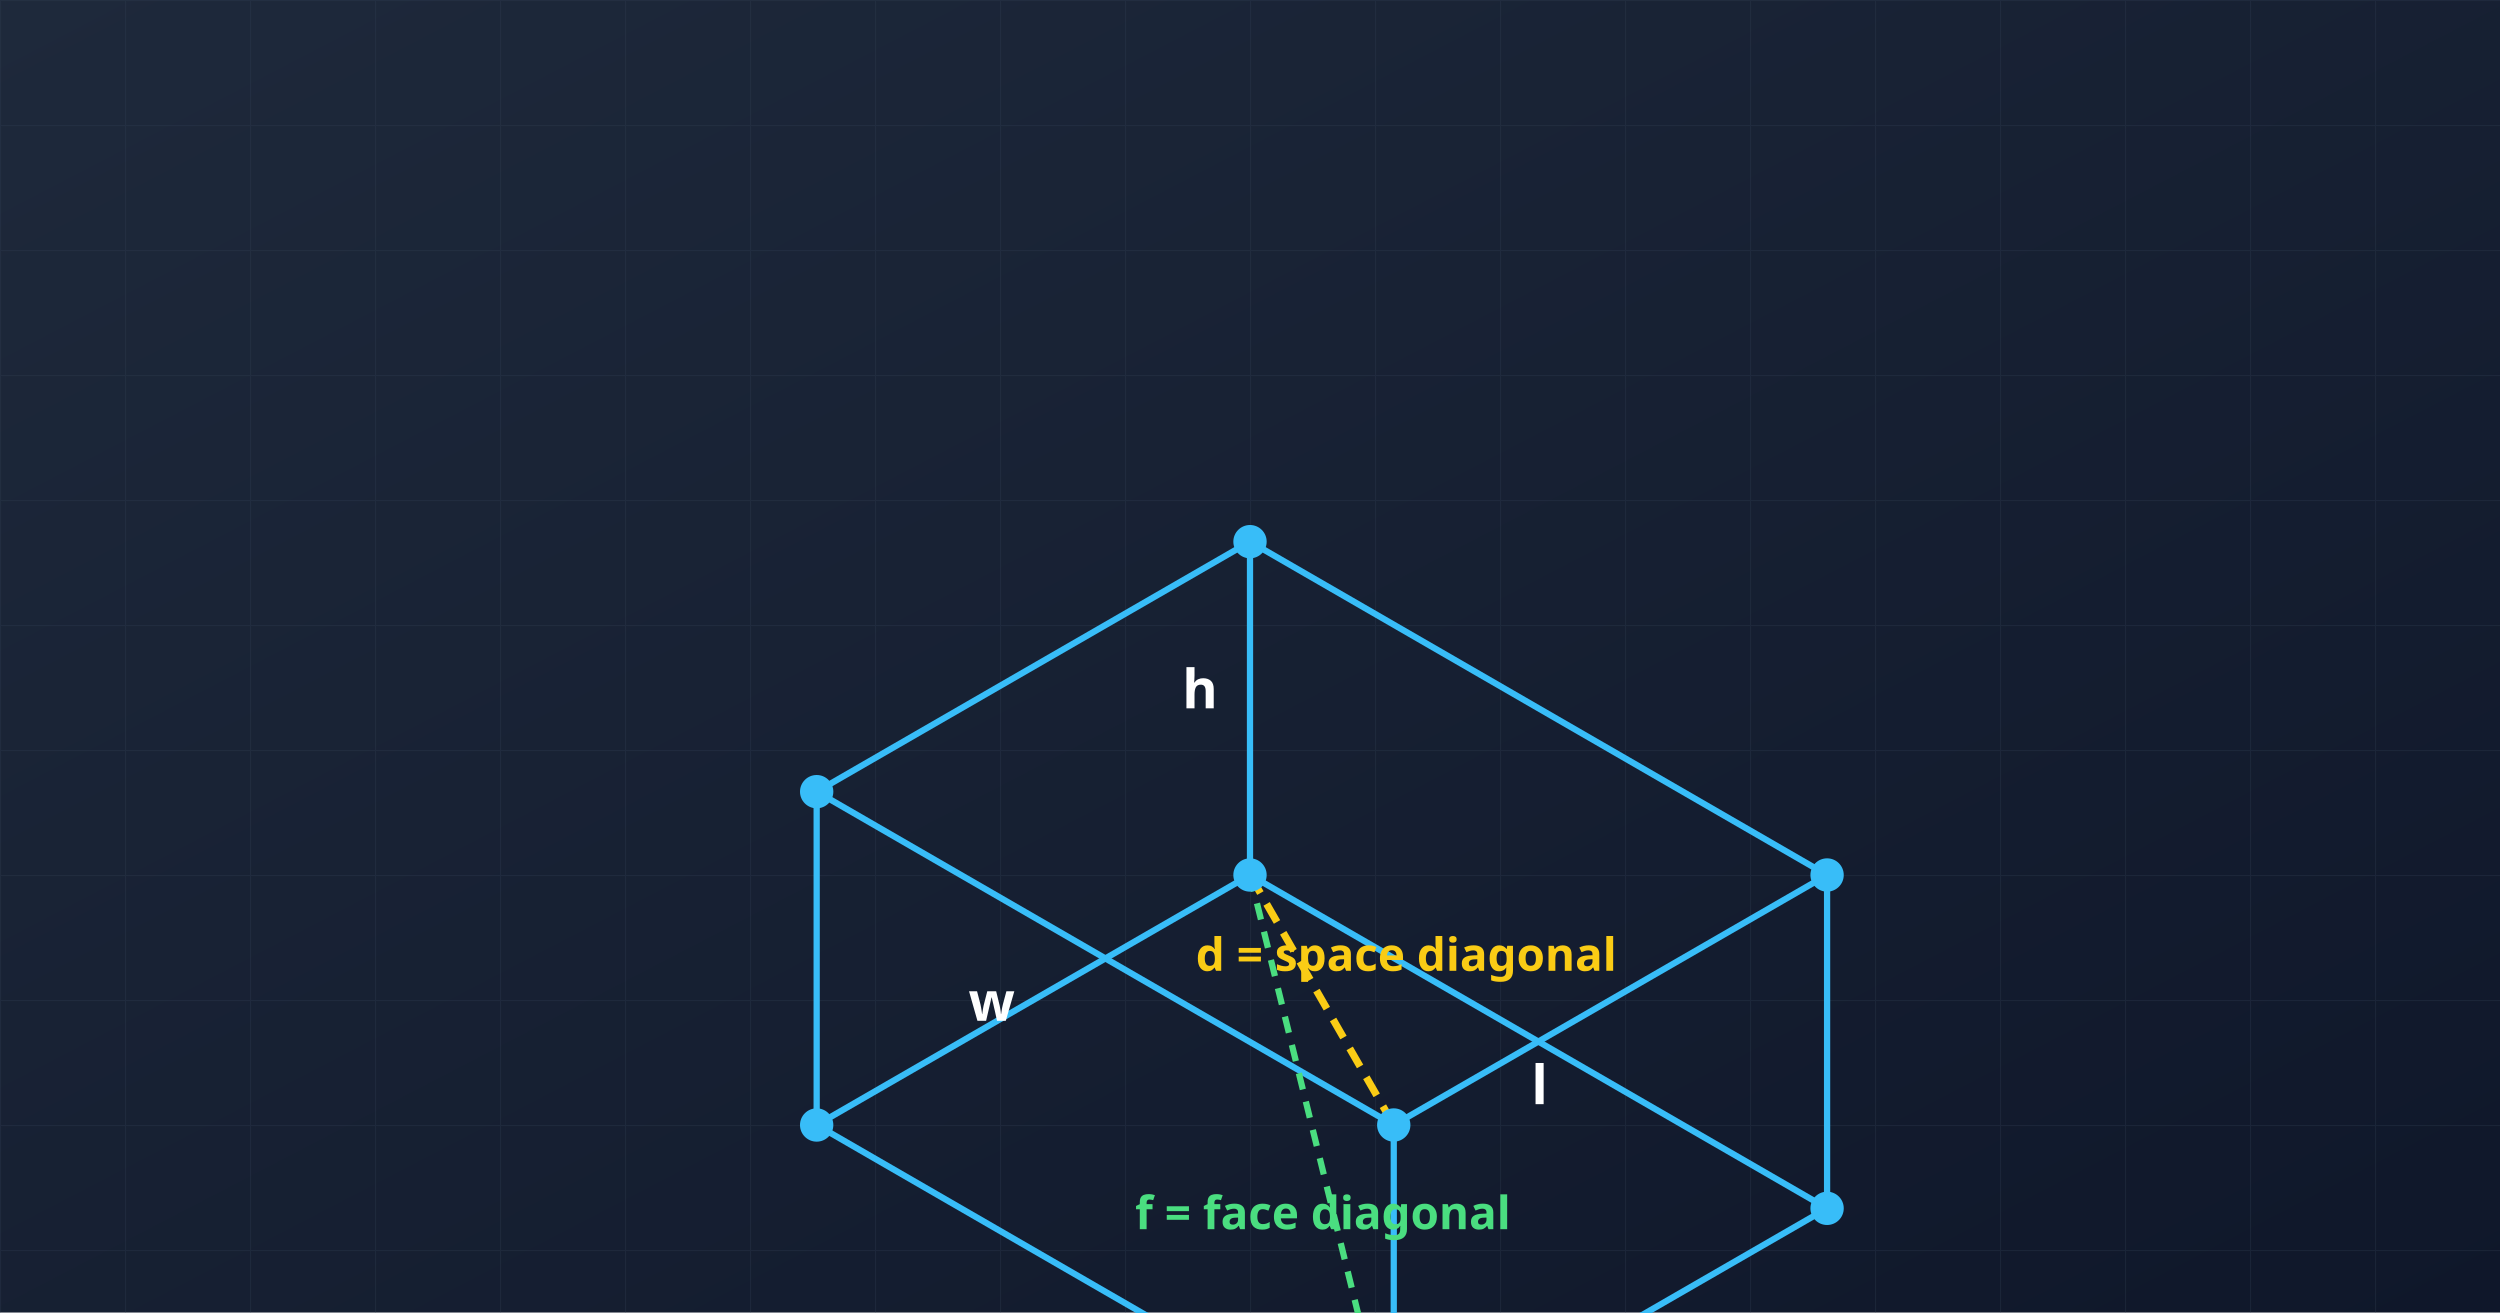
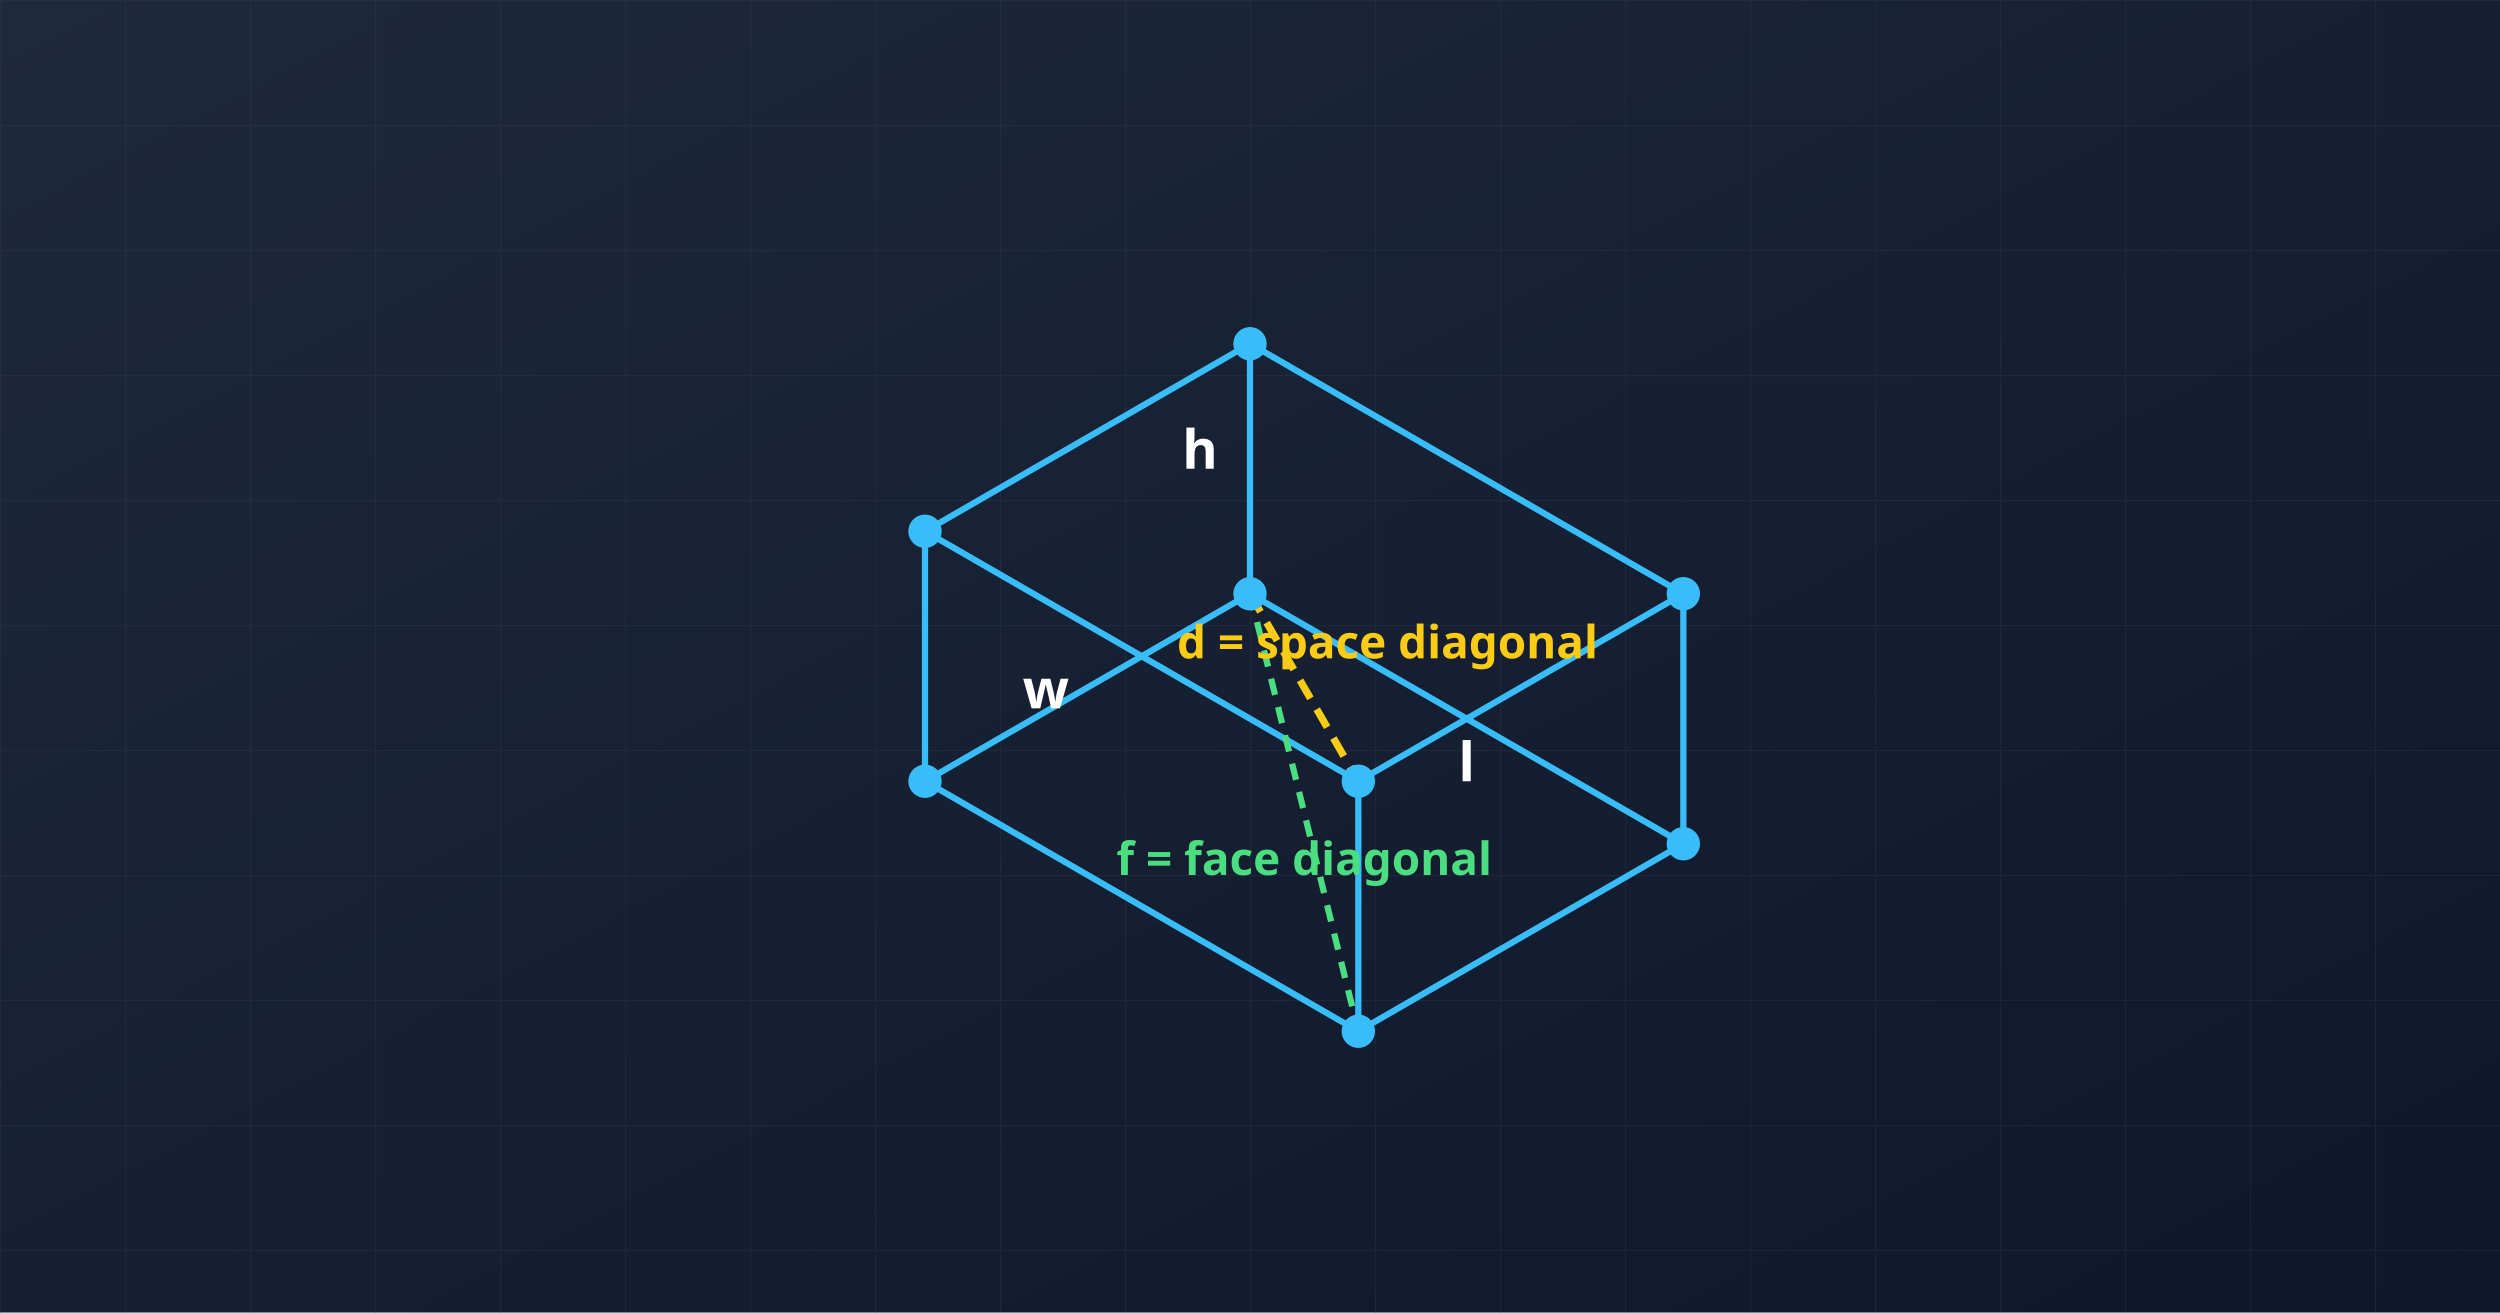
<svg xmlns="http://www.w3.org/2000/svg" width="1200" height="630">
  <defs>
    <linearGradient id="bg" x1="0%" y1="0%" x2="100%" y2="100%">
      <stop offset="0%" stop-color="#1e293b" />
      <stop offset="100%" stop-color="#0f172a" />
    </linearGradient>
    <pattern id="grid" width="60" height="60" patternUnits="userSpaceOnUse">
      <path d="M 60 0 L 0 0 0 60" fill="none" stroke="#334155" stroke-width="1" opacity="0.3" />
    </pattern>
  </defs>
  <rect width="1200" height="630" fill="url(#bg)" />
  <rect width="1200" height="630" fill="url(#grid)" />
-   <line x1="600" y1="420" x2="877" y2="580" stroke="#38bdf8" stroke-width="3" />
-   <line x1="600" y1="420" x2="392" y2="540" stroke="#38bdf8" stroke-width="3" />
-   <line x1="600" y1="420" x2="600" y2="260" stroke="#38bdf8" stroke-width="3" />
-   <line x1="877" y1="580" x2="669" y2="700" stroke="#38bdf8" stroke-width="3" />
-   <line x1="392" y1="540" x2="669" y2="700" stroke="#38bdf8" stroke-width="3" />
-   <line x1="877" y1="580" x2="877" y2="420" stroke="#38bdf8" stroke-width="3" />
-   <line x1="600" y1="260" x2="877" y2="420" stroke="#38bdf8" stroke-width="3" />
-   <line x1="392" y1="540" x2="392" y2="380" stroke="#38bdf8" stroke-width="3" />
-   <line x1="600" y1="260" x2="392" y2="380" stroke="#38bdf8" stroke-width="3" />
-   <line x1="669" y1="700" x2="669" y2="540" stroke="#38bdf8" stroke-width="3" />
-   <line x1="877" y1="420" x2="669" y2="540" stroke="#38bdf8" stroke-width="3" />
-   <line x1="392" y1="380" x2="669" y2="540" stroke="#38bdf8" stroke-width="3" />
-   <line x1="600" y1="420" x2="669" y2="700" stroke="#4ade80" stroke-width="3" stroke-dasharray="8 6" />
-   <line x1="600" y1="420" x2="669" y2="540" stroke="#facc15" stroke-width="3.5" stroke-dasharray="10 6" />
-   <circle cx="600" cy="420" r="8" fill="#38bdf8" />
-   <circle cx="877" cy="580" r="8" fill="#38bdf8" />
-   <circle cx="392" cy="540" r="8" fill="#38bdf8" />
-   <circle cx="600" cy="260" r="8" fill="#38bdf8" />
-   <circle cx="669" cy="700" r="8" fill="#38bdf8" />
-   <circle cx="877" cy="420" r="8" fill="#38bdf8" />
-   <circle cx="392" cy="380" r="8" fill="#38bdf8" />
-   <circle cx="669" cy="540" r="8" fill="#38bdf8" />
-   <text x="635" y="590" font-family="system-ui, sans-serif" font-size="22" font-weight="700" fill="#4ade80" text-anchor="middle">f = face diagonal</text>
-   <text x="675" y="466" font-family="system-ui, sans-serif" font-size="22" font-weight="700" fill="#facc15" text-anchor="middle">d = space diagonal</text>
-   <text x="739" y="530" font-family="system-ui, sans-serif" font-size="26" font-weight="700" fill="#ffffff" text-anchor="middle">l</text>
-   <text x="476" y="490" font-family="system-ui, sans-serif" font-size="26" font-weight="700" fill="#ffffff" text-anchor="middle">w</text>
-   <text x="576" y="340" font-family="system-ui, sans-serif" font-size="26" font-weight="700" fill="#ffffff" text-anchor="middle">h</text>
+   <line x1="600" y1="285" x2="808" y2="405" stroke="#38bdf8" stroke-width="3" />
+   <line x1="600" y1="285" x2="444" y2="375" stroke="#38bdf8" stroke-width="3" />
+   <line x1="600" y1="285" x2="600" y2="165" stroke="#38bdf8" stroke-width="3" />
+   <line x1="808" y1="405" x2="652" y2="495" stroke="#38bdf8" stroke-width="3" />
+   <line x1="444" y1="375" x2="652" y2="495" stroke="#38bdf8" stroke-width="3" />
+   <line x1="808" y1="405" x2="808" y2="285" stroke="#38bdf8" stroke-width="3" />
+   <line x1="600" y1="165" x2="808" y2="285" stroke="#38bdf8" stroke-width="3" />
+   <line x1="444" y1="375" x2="444" y2="255" stroke="#38bdf8" stroke-width="3" />
+   <line x1="600" y1="165" x2="444" y2="255" stroke="#38bdf8" stroke-width="3" />
+   <line x1="652" y1="495" x2="652" y2="375" stroke="#38bdf8" stroke-width="3" />
+   <line x1="808" y1="285" x2="652" y2="375" stroke="#38bdf8" stroke-width="3" />
+   <line x1="444" y1="255" x2="652" y2="375" stroke="#38bdf8" stroke-width="3" />
+   <line x1="600" y1="285" x2="652" y2="495" stroke="#4ade80" stroke-width="3" stroke-dasharray="8 6" />
+   <line x1="600" y1="285" x2="652" y2="375" stroke="#facc15" stroke-width="3.5" stroke-dasharray="10 6" />
+   <circle cx="600" cy="285" r="8" fill="#38bdf8" />
+   <circle cx="808" cy="405" r="8" fill="#38bdf8" />
+   <circle cx="444" cy="375" r="8" fill="#38bdf8" />
+   <circle cx="600" cy="165" r="8" fill="#38bdf8" />
+   <circle cx="652" cy="495" r="8" fill="#38bdf8" />
+   <circle cx="808" cy="285" r="8" fill="#38bdf8" />
+   <circle cx="444" cy="255" r="8" fill="#38bdf8" />
+   <circle cx="652" cy="375" r="8" fill="#38bdf8" />
+   <text x="626" y="420" font-family="system-ui, sans-serif" font-size="22" font-weight="700" fill="#4ade80" text-anchor="middle">f = face diagonal</text>
+   <text x="666" y="316" font-family="system-ui, sans-serif" font-size="22" font-weight="700" fill="#facc15" text-anchor="middle">d = space diagonal</text>
+   <text x="704" y="375" font-family="system-ui, sans-serif" font-size="26" font-weight="700" fill="#ffffff" text-anchor="middle">l</text>
+   <text x="502" y="340" font-family="system-ui, sans-serif" font-size="26" font-weight="700" fill="#ffffff" text-anchor="middle">w</text>
+   <text x="576" y="225" font-family="system-ui, sans-serif" font-size="26" font-weight="700" fill="#ffffff" text-anchor="middle">h</text>
</svg>
